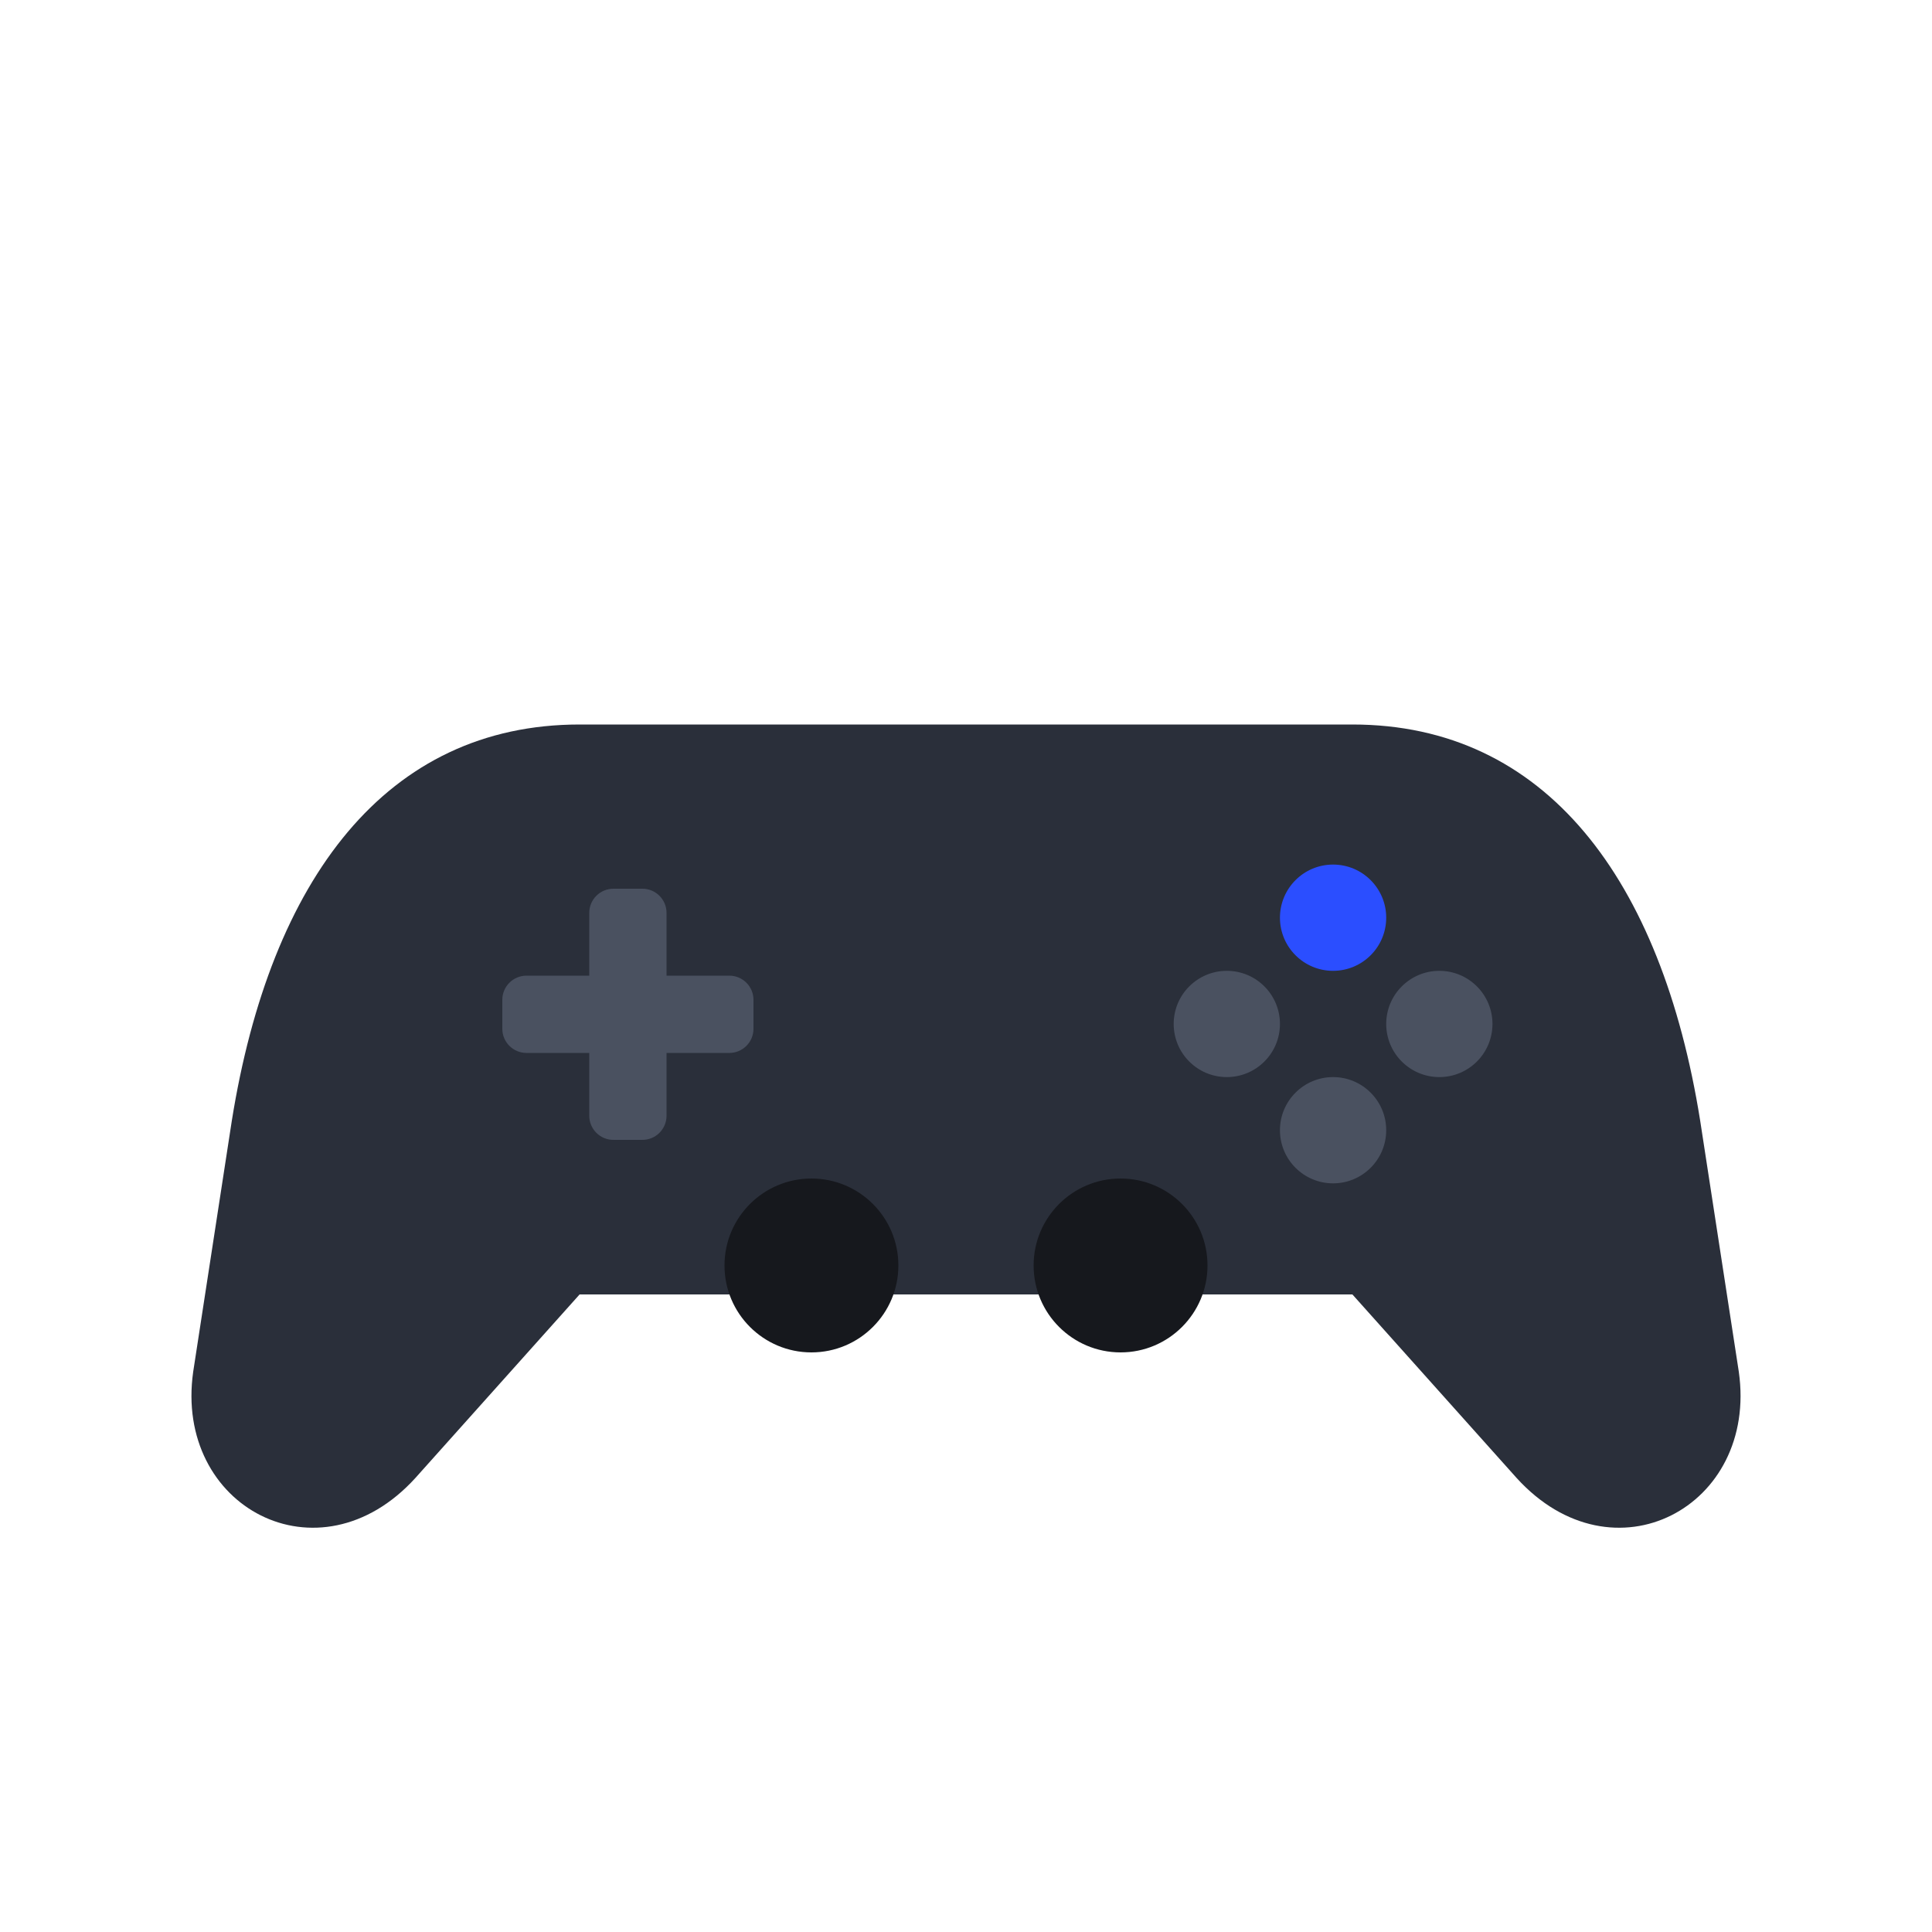
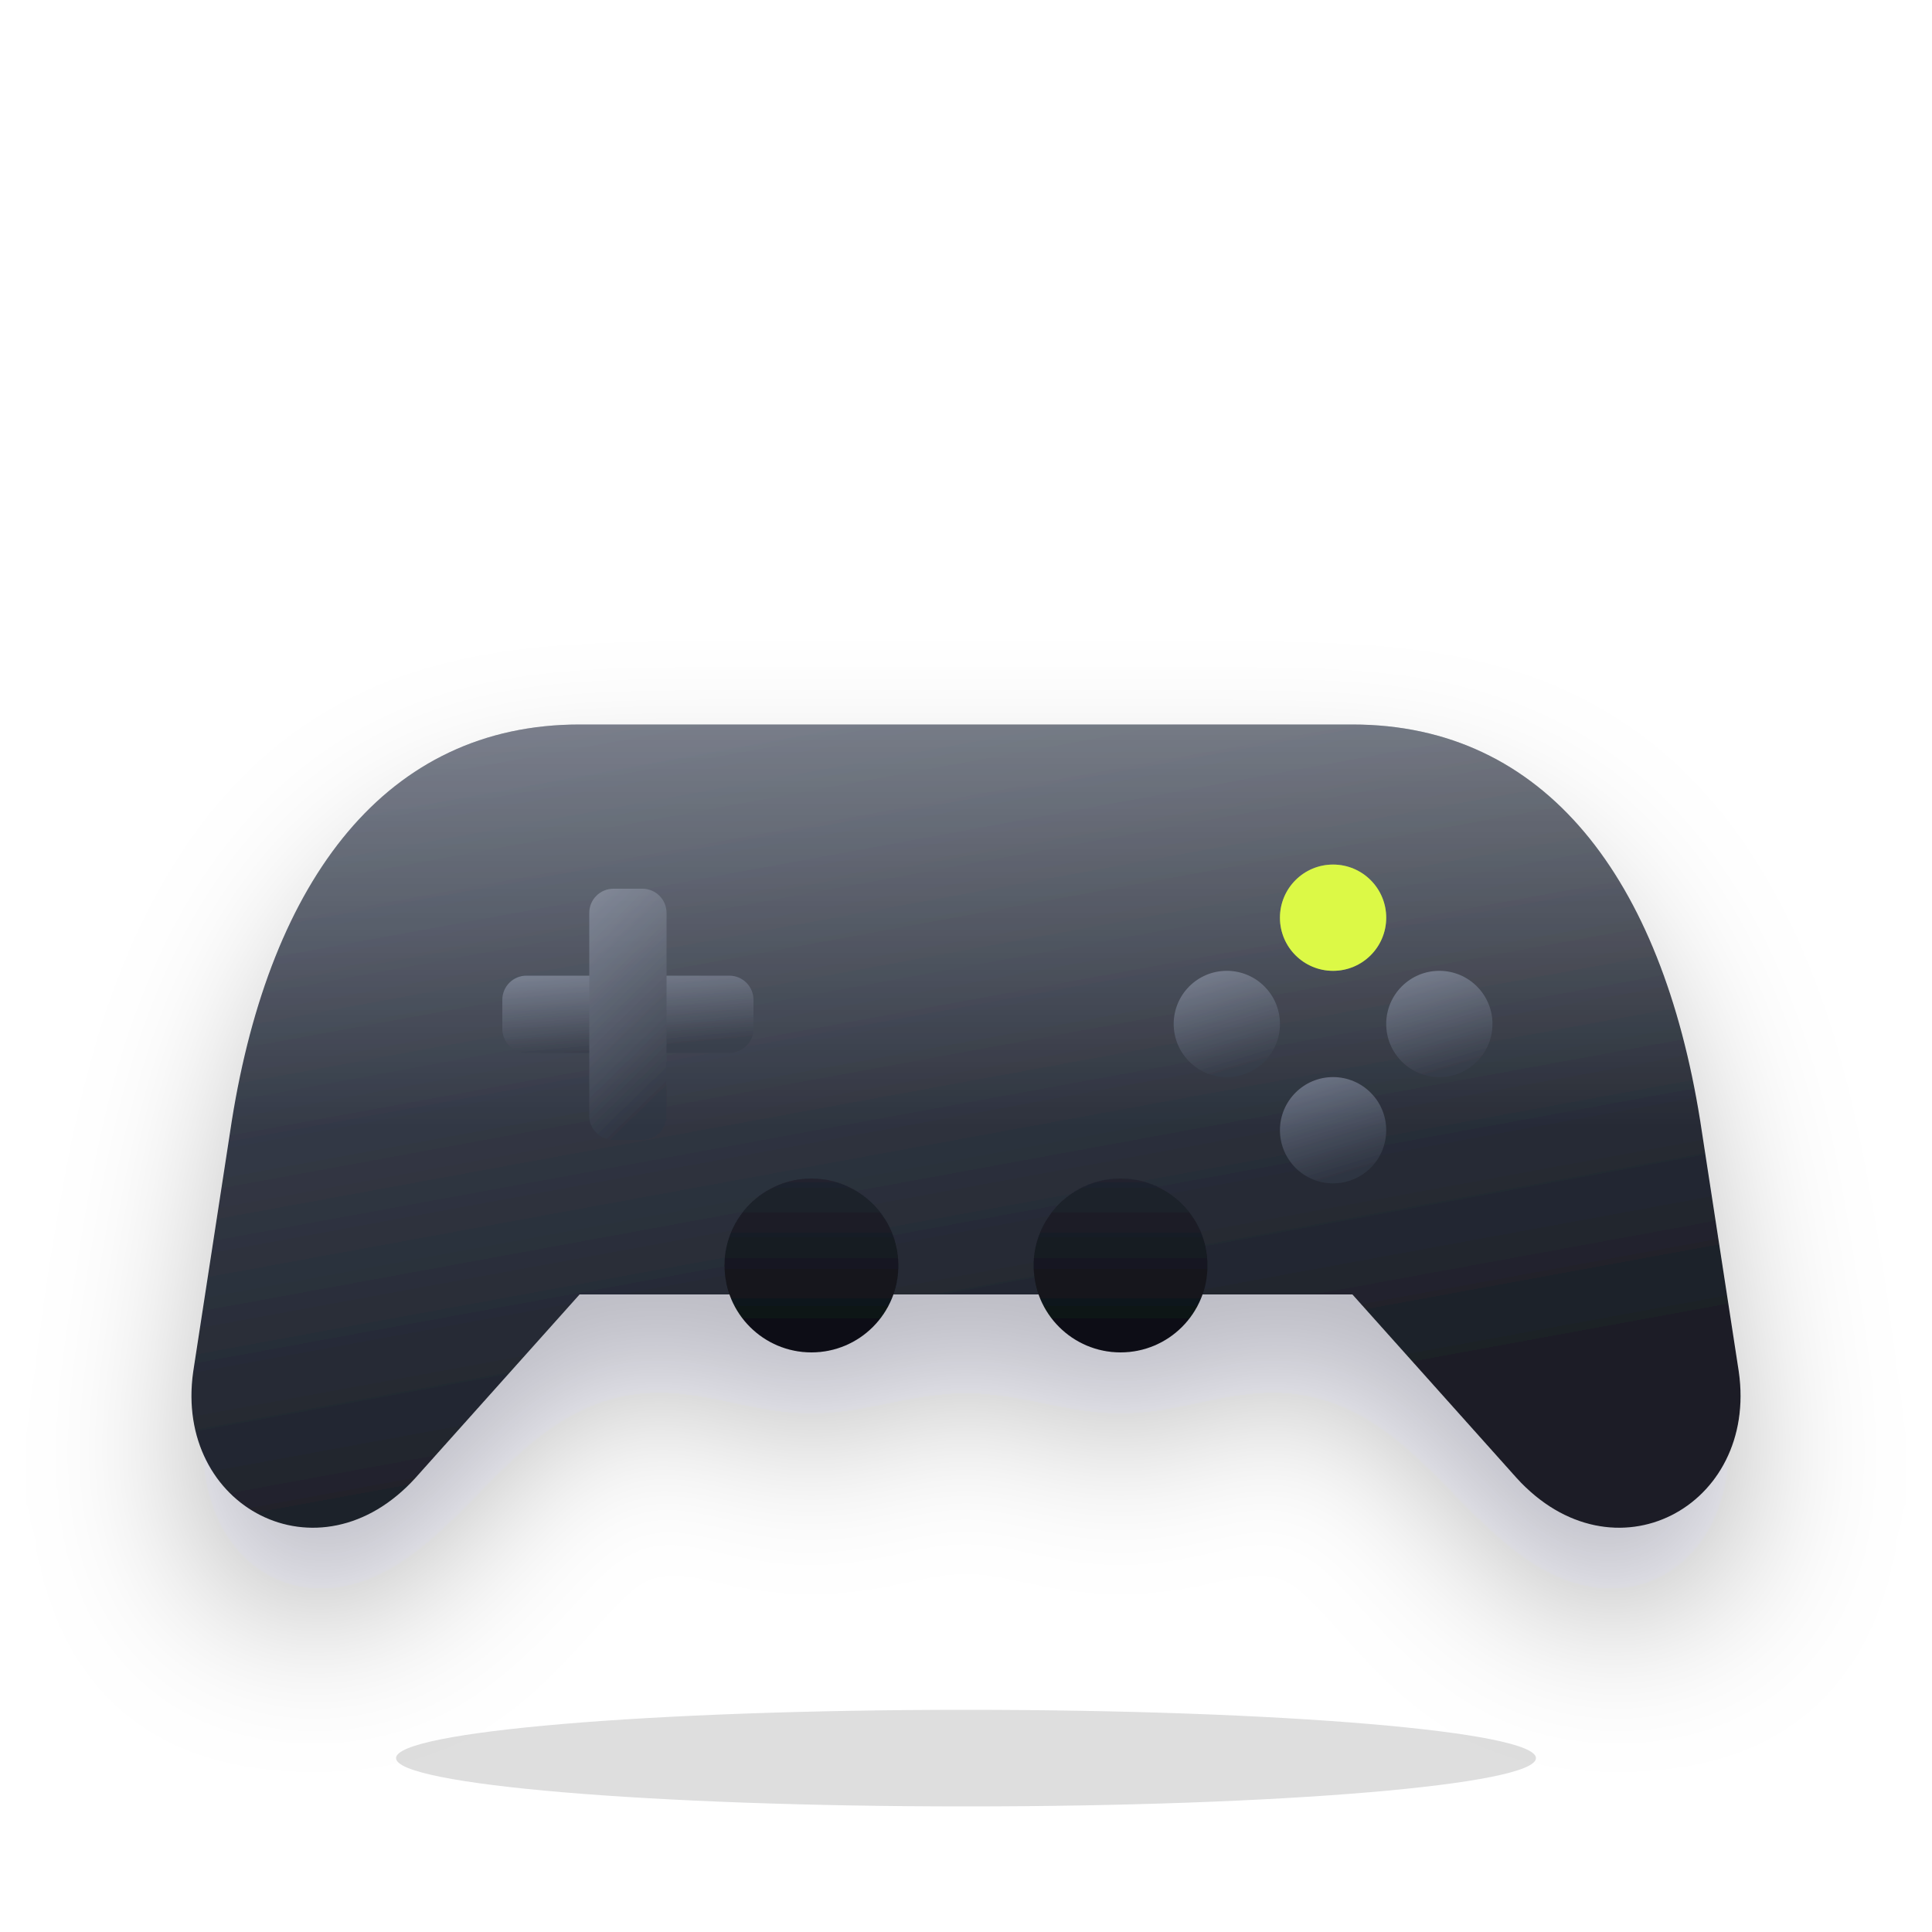
<svg xmlns="http://www.w3.org/2000/svg" viewBox="0 0 400 400" width="400" height="400" role="img">
-   <path d="M120 150h160c40 0 64 32 72 82l8 52c4 28-26 44-46 22l-34-38H120l-34 38c-20 22-50 6-46-22l8-52c8-50 32-82 72-82z" fill="#2A2F3A" />
-   <rect x="104" y="202" width="52" height="16" rx="5" fill="#4A5160" />
-   <rect x="122" y="184" width="16" height="52" rx="5" fill="#4A5160" />
-   <circle cx="276" cy="190" r="11" fill="#2B4EFF" />
-   <circle cx="298" cy="212" r="11" fill="#4A5160" />
-   <circle cx="254" cy="212" r="11" fill="#4A5160" />
-   <circle cx="276" cy="234" r="11" fill="#4A5160" />
-   <circle cx="168" cy="262" r="18" fill="#16181D" />
-   <circle cx="232" cy="262" r="18" fill="#16181D" />
+   <defs>
+     <linearGradient id="gb" x1="0" y1="0" x2="0.35" y2="1">
+       <stop offset="0" stop-color="#4A5263" />
+       <stop offset="1" stop-color="#1A1D25" />
+     </linearGradient>
+     <linearGradient id="gm" x1="0" y1="0" x2="0.3" y2="1">
+       <stop offset="0" stop-color="#6B7385" />
+       <stop offset="1" stop-color="#2F3542" />
+     </linearGradient>
+     <linearGradient id="gd" x1="0" y1="0" x2="0" y2="1">
+       <stop offset="0" stop-color="#20242E" />
+       <stop offset="1" stop-color="#0B0D12" />
+     </linearGradient>
+     <linearGradient id="gs" x1="0" y1="0" x2="1" y2="1">
+       <stop offset="0" stop-color="#232937" />
+       <stop offset="1" stop-color="#0E1117" />
+     </linearGradient>
+     <linearGradient id="gl" x1="0" y1="0" x2="0" y2="1">
+       <stop offset="0" stop-color="#fff" stop-opacity=".55" />
+       <stop offset=".5" stop-color="#fff" stop-opacity="0" />
+     </linearGradient>
+     <filter id="sh" x="-30%" y="-30%" width="160%" height="170%">
+       <feDropShadow dx="0" dy="18" stdDeviation="16" flood-color="#0B0D12" flood-opacity=".28" />
+     </filter>
+   </defs>
+   <ellipse cx="200" cy="364" rx="118" ry="10" fill="#0B0D12" opacity=".14" />
+   <g filter="url(#sh)">
+     <path d="M120 150h160c40 0 64 32 72 82l8 52c4 28-26 44-46 22l-34-38H120l-34 38c-20 22-50 6-46-22l8-52c8-50 32-82 72-82z" fill="url(#gb)" />
+     <rect x="104" y="202" width="52" height="16" rx="5" fill="url(#gm)" />
+     <rect x="122" y="184" width="16" height="52" rx="5" fill="url(#gm)" />
+     <circle cx="276" cy="190" r="11" fill="#C6F432" />
+     <circle cx="298" cy="212" r="11" fill="url(#gm)" />
+     <circle cx="254" cy="212" r="11" fill="url(#gm)" />
+     <circle cx="276" cy="234" r="11" fill="url(#gm)" />
+     <circle cx="168" cy="262" r="18" fill="url(#gd)" />
+     <circle cx="232" cy="262" r="18" fill="url(#gd)" />
+   </g>
+   <g opacity=".5" style="mix-blend-mode:screen">
+     <path d="M120 150h160c40 0 64 32 72 82l8 52c4 28-26 44-46 22l-34-38H120l-34 38c-20 22-50 6-46-22l8-52c8-50 32-82 72-82z" fill="url(#gl)" />
+     <rect x="104" y="202" width="52" height="16" rx="5" fill="none" />
+     <rect x="122" y="184" width="16" height="52" rx="5" fill="none" />
+     <circle cx="276" cy="190" r="11" fill="#C6F432" />
+     <circle cx="298" cy="212" r="11" fill="none" />
+     <circle cx="254" cy="212" r="11" fill="none" />
+     <circle cx="276" cy="234" r="11" fill="none" />
+     <circle cx="168" cy="262" r="18" fill="none" />
+     <circle cx="232" cy="262" r="18" fill="none" />
+   </g>
</svg>
